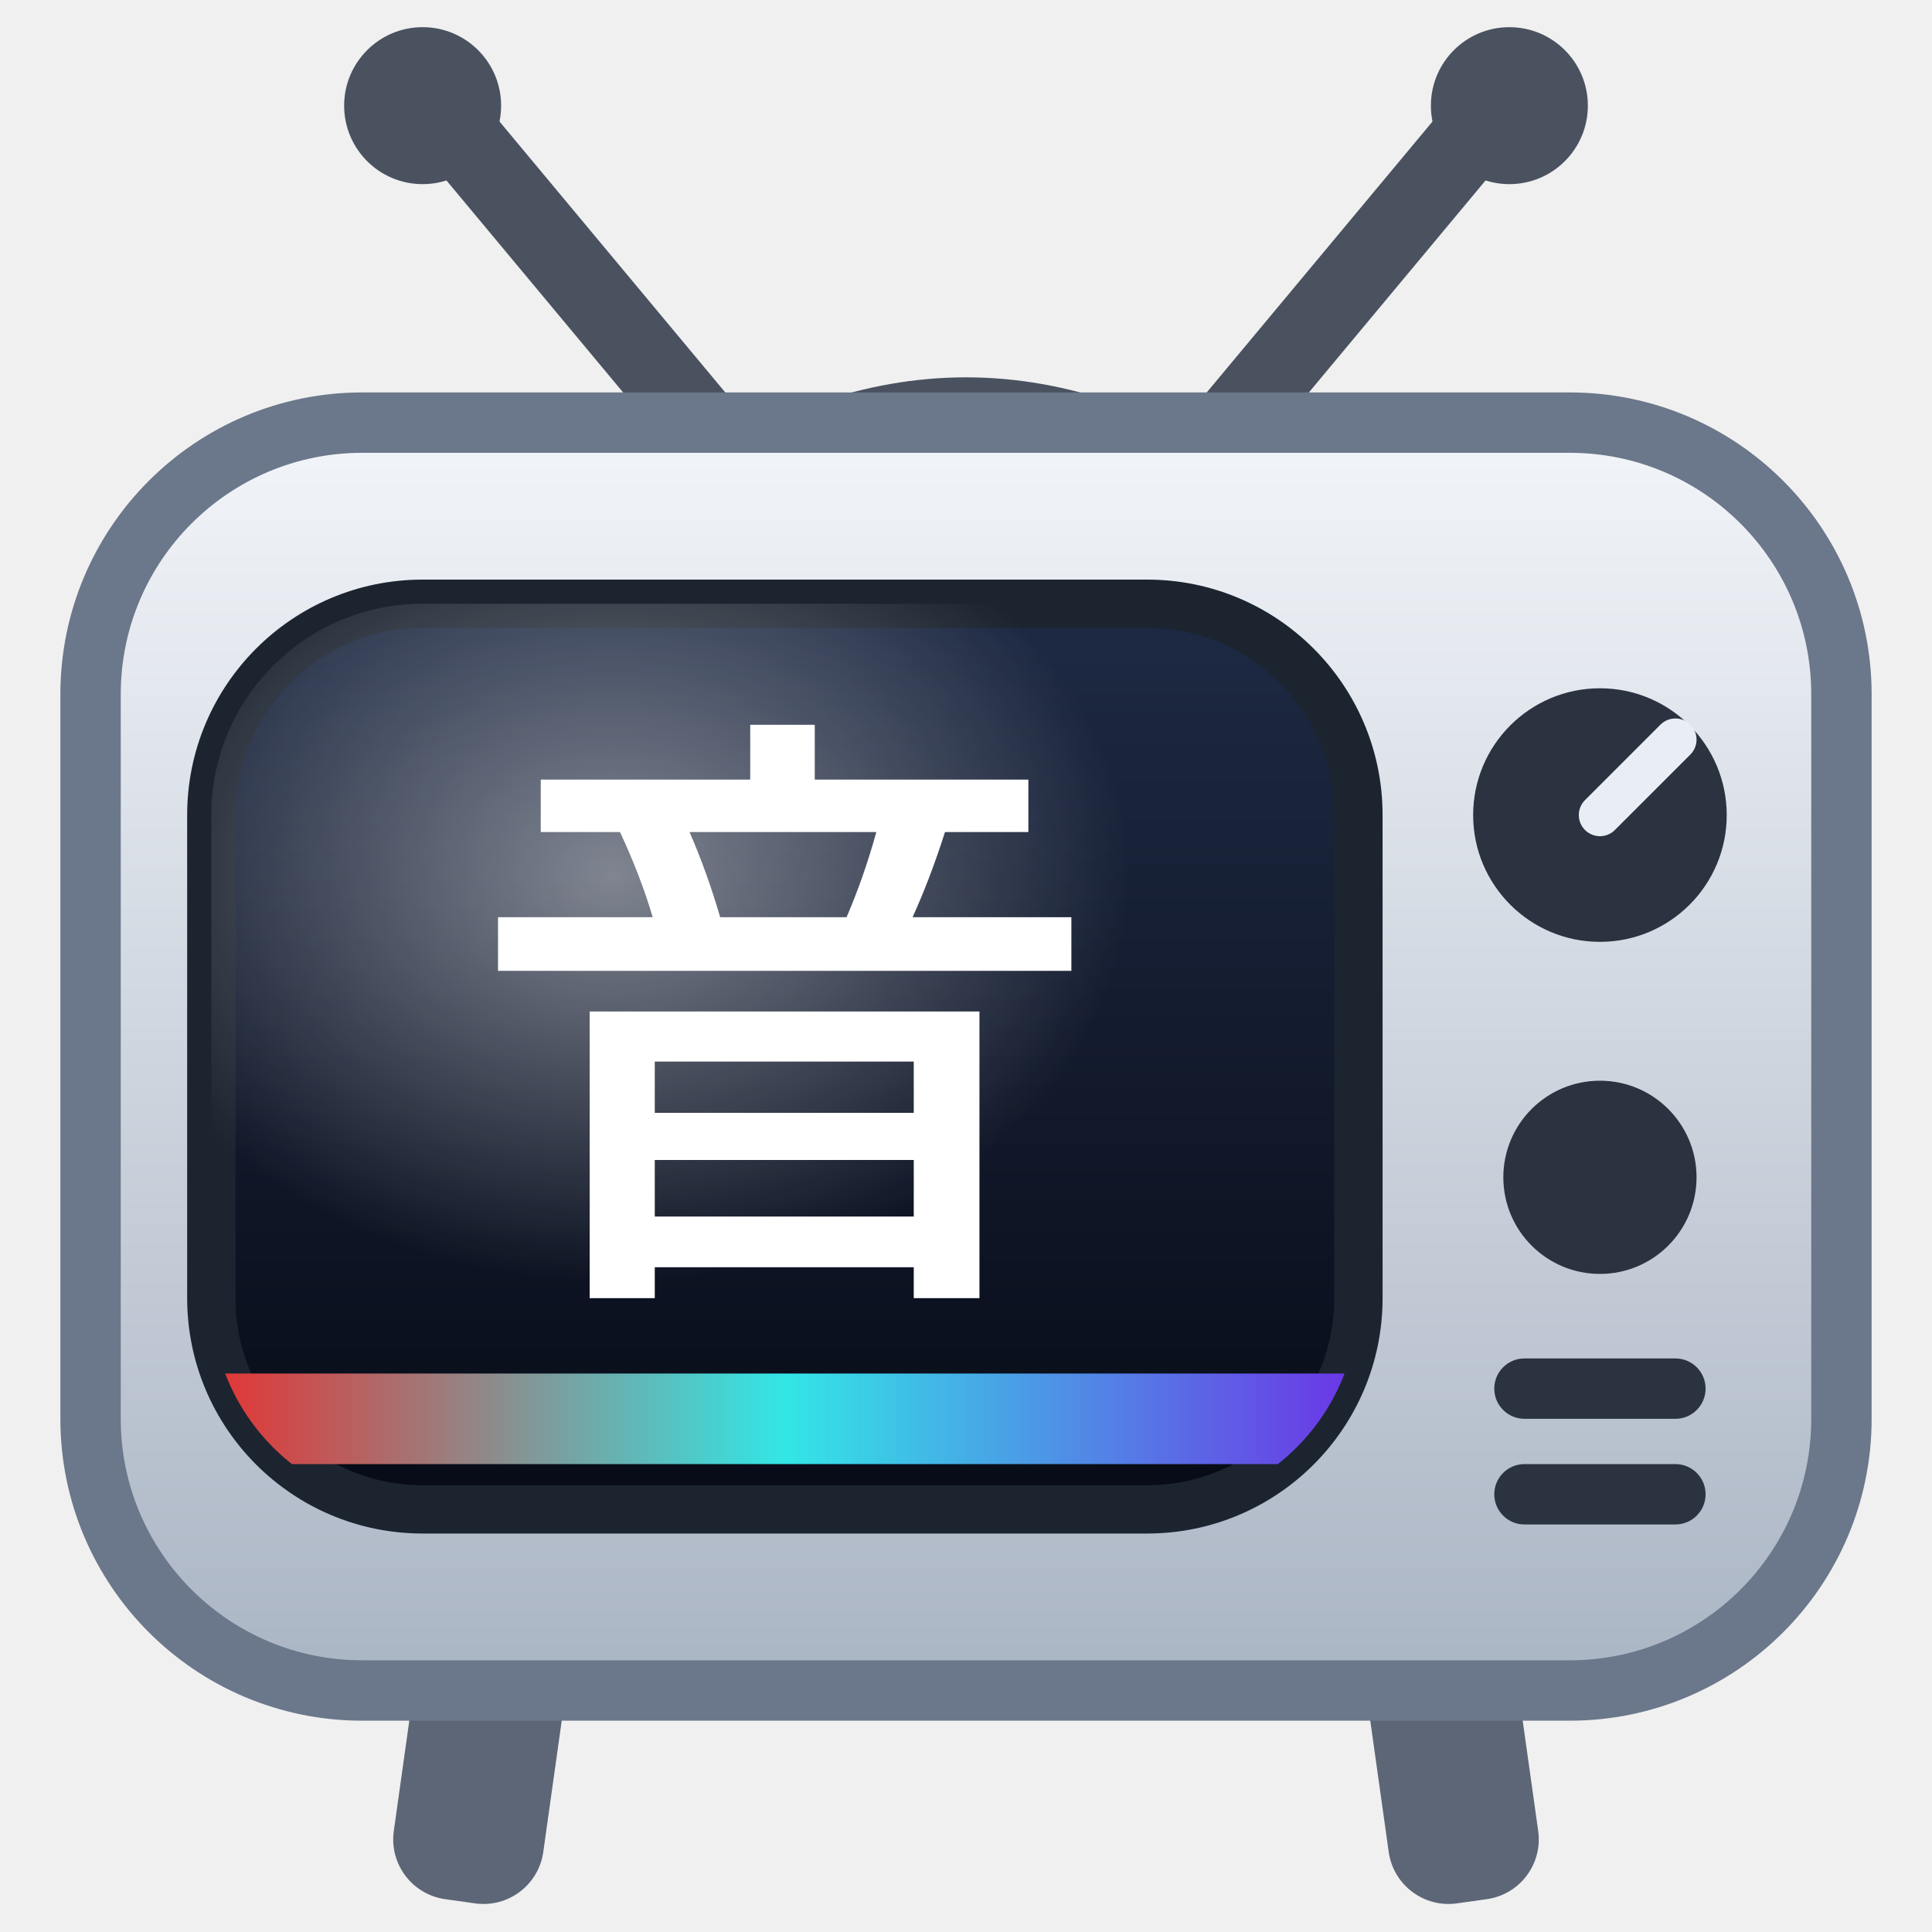
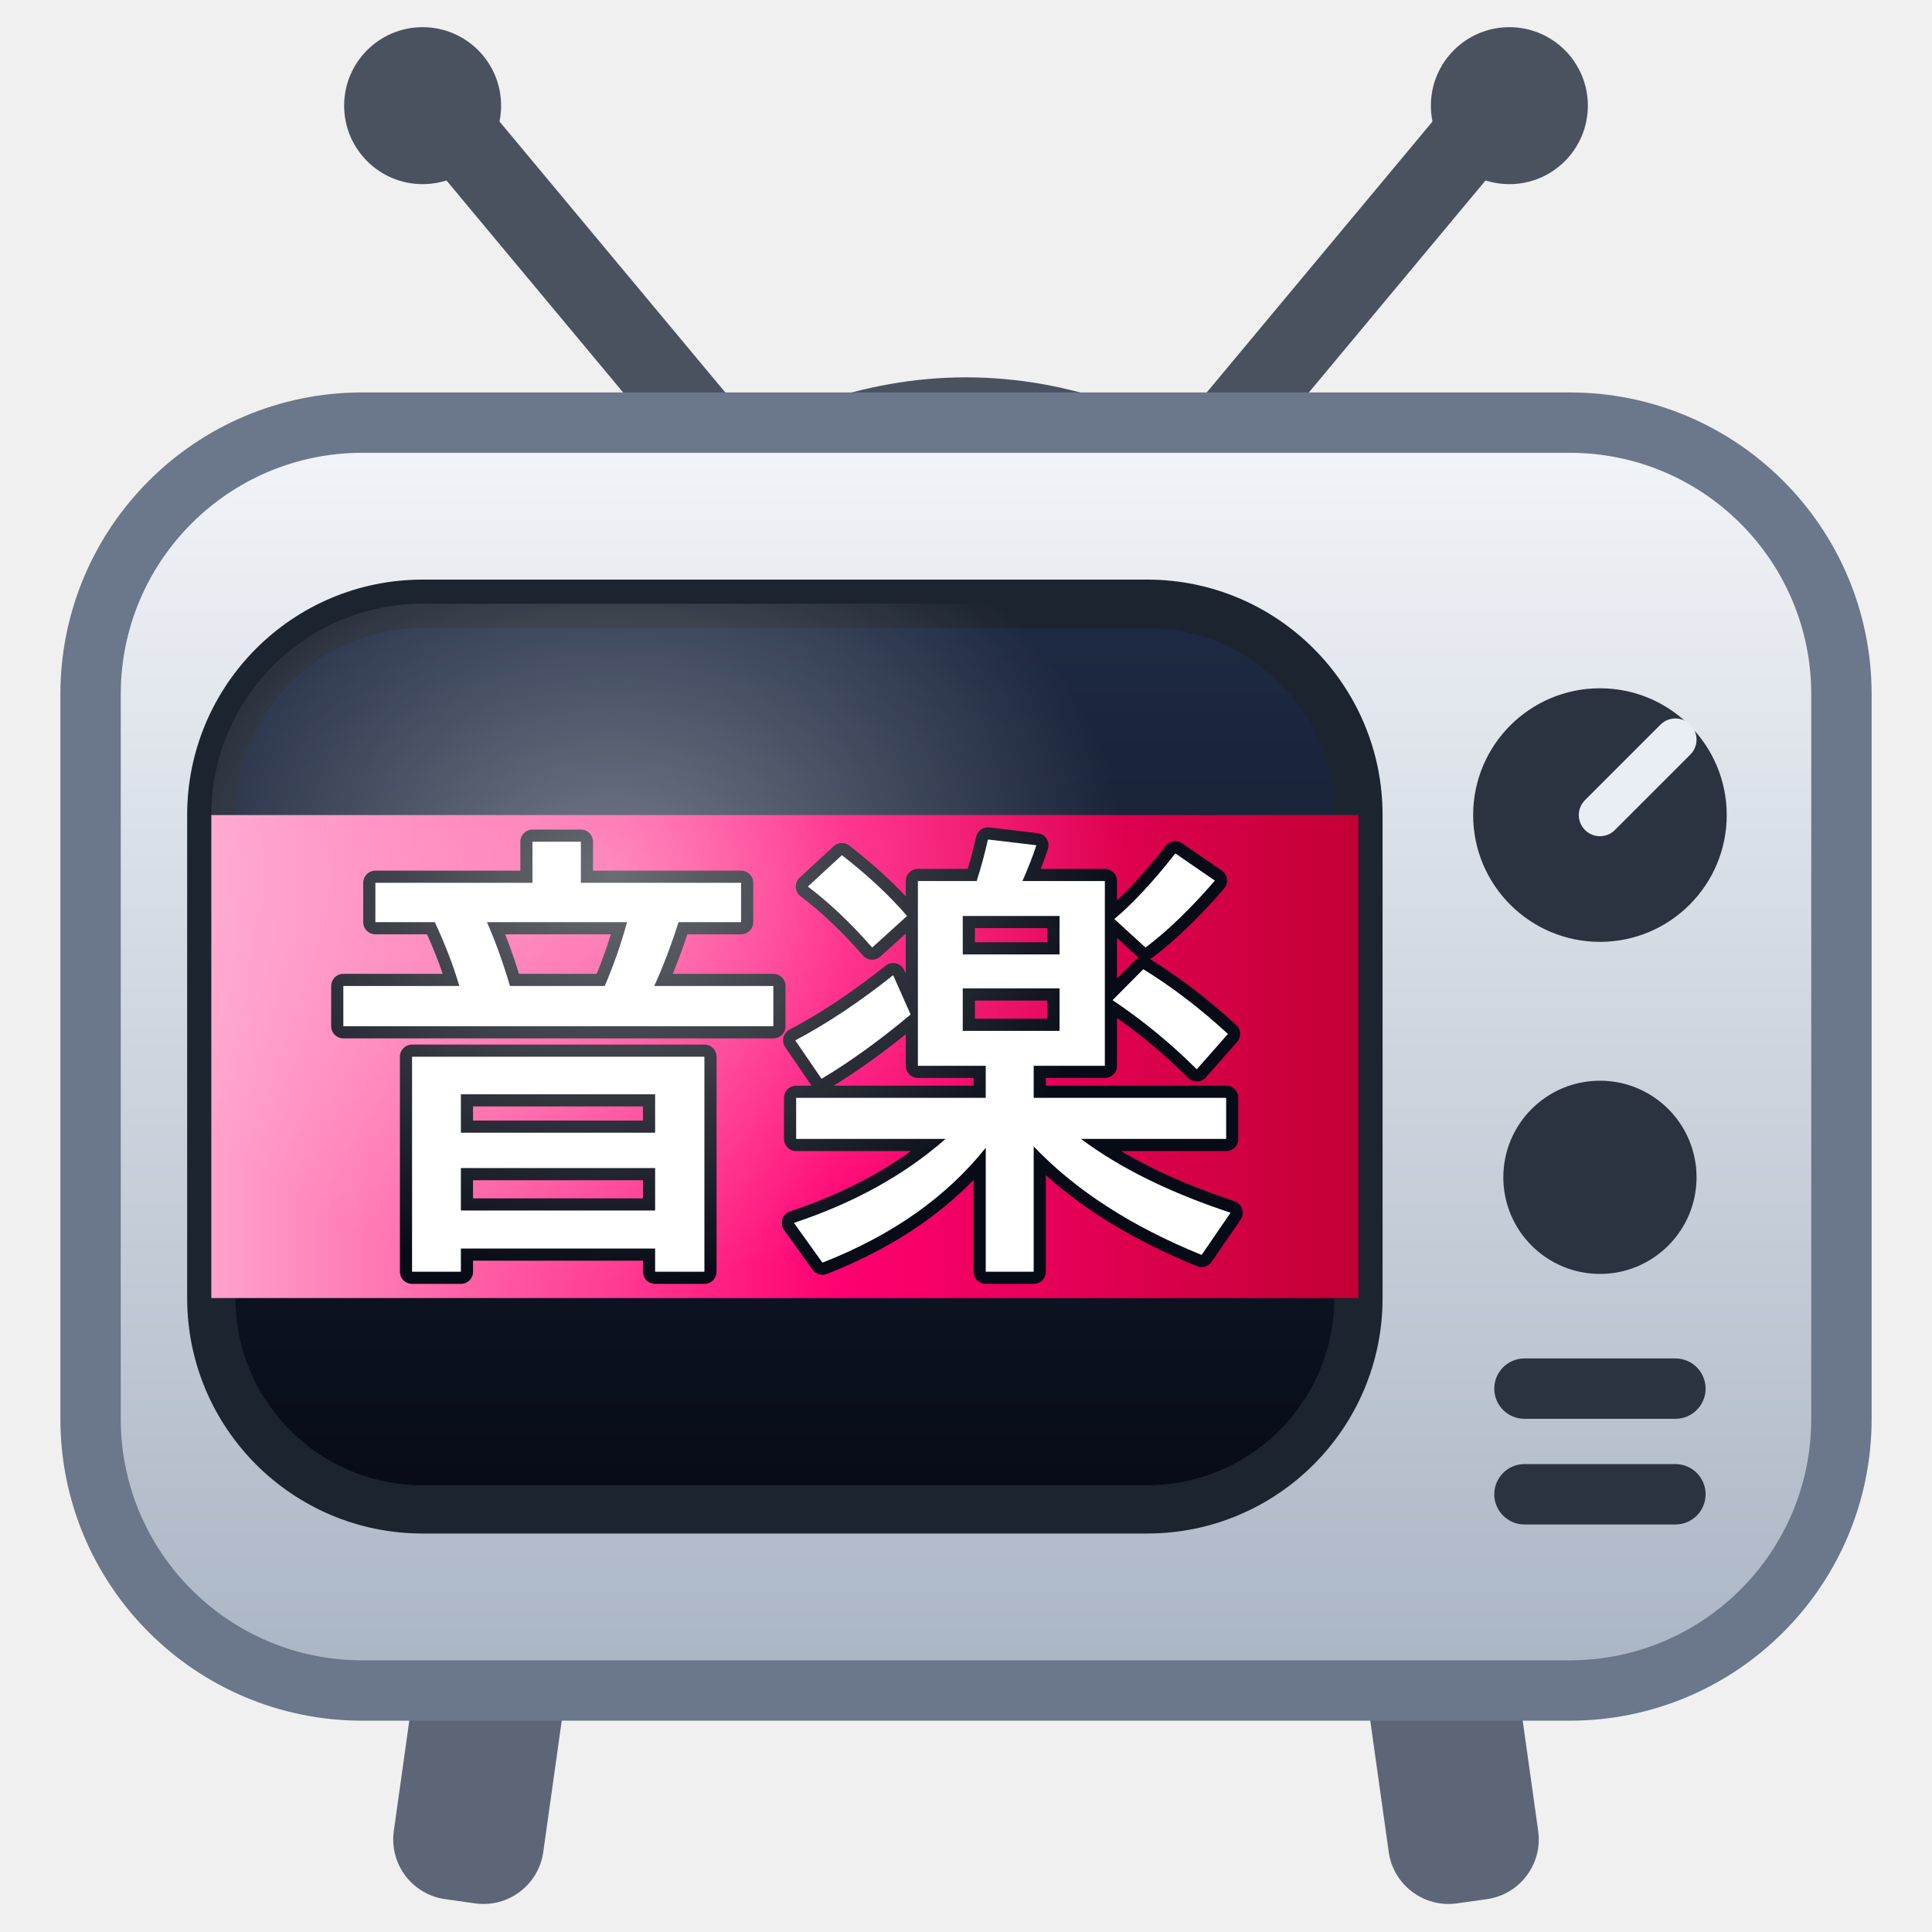
<svg xmlns="http://www.w3.org/2000/svg" viewBox="0 0 64 64">
  <defs>
    <linearGradient id="cab" x1="0" y1="0" x2="0" y2="1">
      <stop offset="0" stop-color="#F2F5F9" />
      <stop offset="1" stop-color="#AAB5C4" />
    </linearGradient>
    <linearGradient id="scr" x1="0" y1="0" x2="0" y2="1">
      <stop offset="0" stop-color="#1E2A44" />
      <stop offset="1" stop-color="#070B16" />
    </linearGradient>
-     <linearGradient id="rb" x1="0" y1="0" x2="1" y2="0">
-       <stop offset="0" stop-color="#E63333" />
-       <stop offset=".5" stop-color="#33E6E6" />
-       <stop offset="1" stop-color="#6C33E6" />
+     <linearGradient id="bd" x1="0" y1="0" x2="1" y2="0">
+       <stop offset="0" stop-color="#FFA3CC" />
+       <stop offset=".55" stop-color="#FF0071" />
+       <stop offset="1" stop-color="#C20033" />
    </linearGradient>
-     <linearGradient id="rbv" x1="0" y1="0" x2="1" y2="1">
-       <stop offset="0" stop-color="#E63333" />
-       <stop offset=".5" stop-color="#33E6E6" />
-       <stop offset="1" stop-color="#6C33E6" />
-     </linearGradient>
-     <radialGradient id="gl" cx=".35" cy=".3" r=".9">
-       <stop offset="0" stop-color="#fff" stop-opacity=".45" />
-       <stop offset=".5" stop-color="#fff" stop-opacity="0" />
-     </radialGradient>
    <clipPath id="sc">
      <rect x="7" y="20" width="38" height="30" rx="7" />
    </clipPath>
+     <radialGradient id="gl" cx=".35" cy=".3" r=".9">
+       <stop offset="0" stop-color="#fff" stop-opacity=".4" />
+       <stop offset=".5" stop-color="#fff" stop-opacity="0" />
+     </radialGradient>
  </defs>
  <path d="M24 15 L14 3 M40 15 L50 3" stroke="#4A5260" stroke-width="2.6" stroke-linecap="round" />
  <circle cx="14" cy="3.5" r="2.6" fill="#4A5260" />
  <circle cx="50" cy="3.5" r="2.6" fill="#4A5260" />
  <path d="M22 16 Q32 9 42 16 Z" fill="#4A5260" />
  <rect x="14" y="54" width="5" height="9" rx="2" fill="#5C6676" transform="rotate(8 16 54)" />
  <rect x="45" y="54" width="5" height="9" rx="2" fill="#5C6676" transform="rotate(-8 48 54)" />
  <rect x="3" y="14" width="58" height="42" rx="9" fill="url(#cab)" stroke="#6B778A" stroke-width="2" />
  <rect x="7" y="20" width="38" height="30" rx="7" fill="url(#scr)" stroke="#1C2430" stroke-width="1.6" />
-   <g clip-path="url(#sc)">
-     <rect x="7" y="45.5" width="38" height="3" fill="url(#rb)" />
-     <path d="M1126 1565H1851V1387H1568Q1518 1230 1458 1098H1997V916H51V1098H576Q535 1237 465 1387H196V1565H907V1751H1126ZM701 1387Q760 1252 805 1098H1234Q1293 1235 1335 1387ZM1685 778V-195H1462V-90H583V-195H362V778ZM583 608V434H1462V608ZM583 274V82H1462V274Z" fill="#fff" transform="translate(16.00 41.10) scale(0.00976 -0.00976)" />
-   </g>
+   <rect x="7" y="27" width="38" height="16" fill="url(#bd)" clip-path="url(#sc)" />
+   <path d="M1126 1565H1851V1387H1568Q1518 1230 1458 1098H1997V916H51V1098H576Q535 1237 465 1387H196V1565H907V1751H1126ZM701 1387Q760 1252 805 1098H1234Q1293 1235 1335 1387ZM1685 778V-195H1462V-90H583V-195H362V778ZM583 608V434H1462V608ZM583 274V82H1462V274Z" fill="#fff" stroke="#070B16" stroke-width="110" paint-order="stroke" stroke-linejoin="round" transform="translate(11.00 40.70) scale(0.00732 -0.00732)" />
+   <path d="M909 737H602V1573H868Q897 1663 919 1761L1138 1735Q1117 1668 1075 1573H1448V737H1126V592H1997V406H1340Q1605 208 2017 72L1886 -119Q1410 74 1126 372V-195H909V366Q642 31 170 -154L41 26Q450 162 727 406H51V592H909ZM805 1415V1241H1243V1415ZM805 1087V895H1243V1087ZM395 1272Q250 1438 104 1548L258 1690Q431 1556 553 1415ZM47 852Q263 966 490 1147L569 969Q360 794 166 678ZM1491 1401Q1618 1508 1767 1698L1946 1575Q1782 1385 1632 1272ZM1864 721Q1690 895 1483 1034L1622 1174Q1817 1054 2005 881Z" fill="#fff" stroke="#070B16" stroke-width="110" paint-order="stroke" stroke-linejoin="round" transform="translate(26.00 40.70) scale(0.00732 -0.00732)" />
  <rect x="7" y="20" width="38" height="30" rx="7" fill="url(#gl)" />
  <circle cx="53" cy="27" r="4.2" fill="#2B3240" />
  <path d="M53 27 L55.5 24.5" stroke="#E9EEF5" stroke-width="1.4" stroke-linecap="round" />
  <circle cx="53" cy="39" r="3.2" fill="#2B3240" />
  <rect x="49.5" y="45" width="7" height="2" rx="1" fill="#2B3240" />
  <rect x="49.5" y="48.5" width="7" height="2" rx="1" fill="#2B3240" />
</svg>
